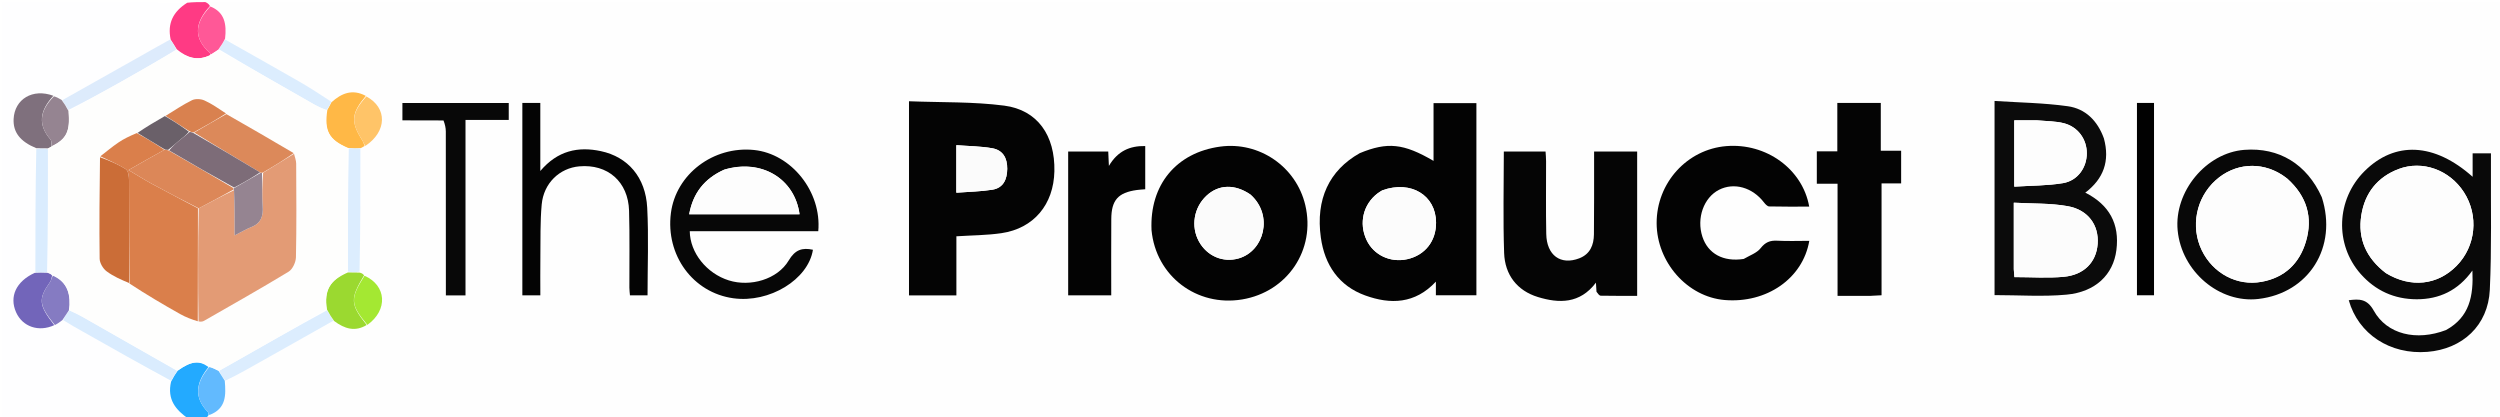
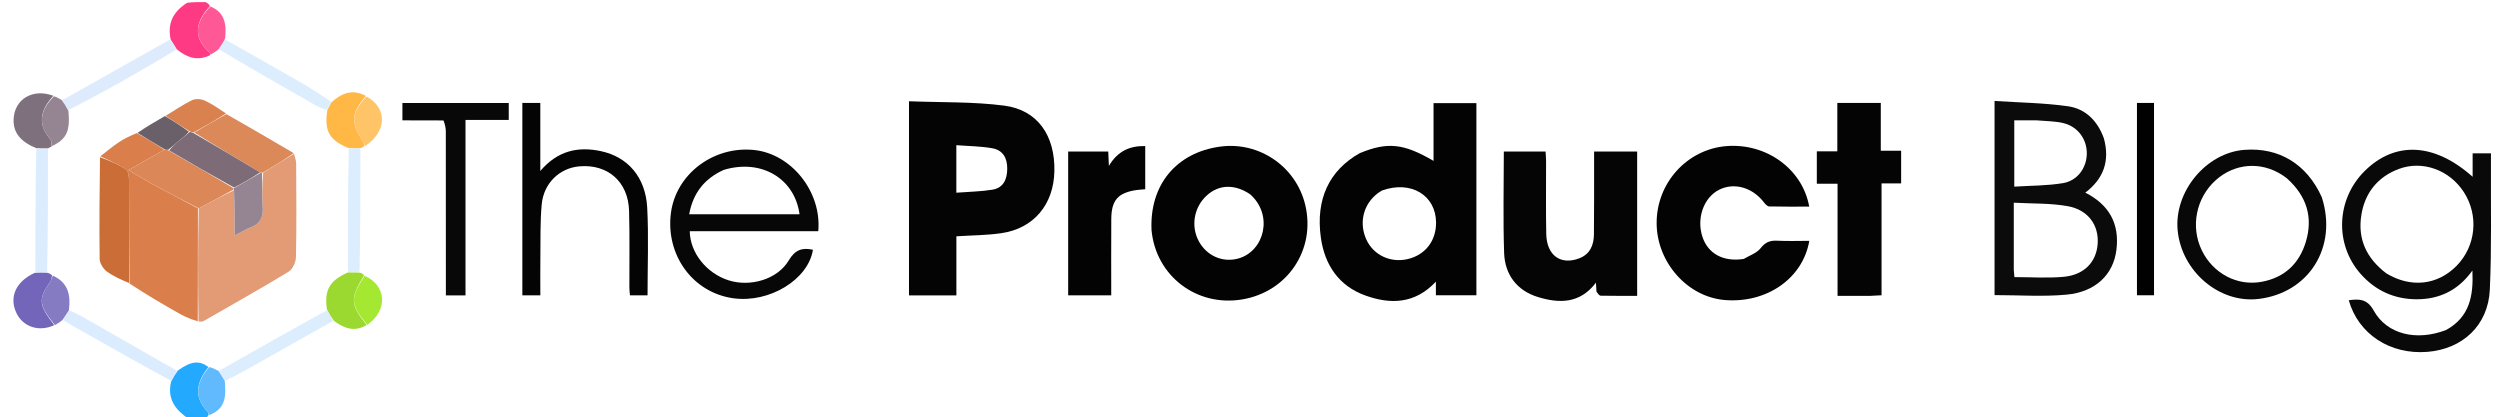
<svg xmlns="http://www.w3.org/2000/svg" id="Layer_1" width="100%" x="0" y="0" enable-background="new 0 0 1200 200" version="1.1" viewBox="0 0 1200 200" xml:space="preserve">
-   <path fill="#FEFEFE" stroke="none" d="M99,1 C466.271,1 833.541,1 1200.906,1 C1200.906,67.592 1200.906,134.185 1200.906,201 C833.971,201 466.941,201 99.515,200.733 C99.463,200.049 99.808,199.631 100.516,199.199 C108.613,196.168 108.488,189.658 108.415,182.976 C114.073,179.908 119.371,176.861 124.693,173.857 C136.48,167.204 148.279,160.572 160.388,154.085 C165.452,157.872 170.446,159.376 176.343,155.948 C186.362,148.767 185.54,137.031 174.805,131.785 C174.066,131.317 173.534,131.06 173.003,130.347 C173.002,110.323 173.001,90.756 173.264,71.06 C174.03,70.644 174.533,70.356 175.381,70.032 C185.846,63.07 185.981,51.708 175.748,45.723 C169.113,42.548 163.881,44.787 158.943,48.773 C153.755,45.36 148.805,42.127 143.689,39.183 C131.85,32.37 119.929,25.697 108.036,18.519 C108.819,11.585 107.871,5.883 100.952,2.564 C100.177,1.893 99.588,1.446 99,1 M652.364,73.722 C637.986,81.77 631.452,95.671 634.005,114.015 C635.835,127.167 642.627,137.248 655.351,141.833 C667.356,146.16 679.163,145.976 689.224,135.184 C689.224,137.751 689.224,139.68 689.224,141.74 C695.979,141.74 702.384,141.74 708.672,141.74 C708.672,110.767 708.672,80.06 708.672,49.496 C701.705,49.496 695.121,49.496 688.101,49.496 C688.101,58.868 688.101,67.924 688.101,77.229 C673.739,68.832 665.991,68.015 652.364,73.722 M436.317,69.5 C436.317,93.581 436.317,117.661 436.317,141.792 C444.164,141.792 451.422,141.792 459.068,141.792 C459.068,132.182 459.068,122.776 459.068,113.425 C466.548,112.937 473.705,112.945 480.71,111.916 C496.218,109.638 505.769,98.166 506.106,82.185 C506.468,65.051 498.043,52.78 482.017,50.7 C467.128,48.767 451.93,49.22 436.317,48.601 C436.317,55.937 436.317,62.219 436.317,69.5 M552.77,110.873 C554.801,132.516 574.428,147.359 596.222,143.732 C618.028,140.104 631.595,119.84 626.539,98.447 C622.181,80.006 604.461,67.824 585.7,70.372 C564.643,73.231 551.754,88.718 552.77,110.873 M766.318,140.452 C766.992,140.969 767.656,141.92 768.34,141.934 C774.12,142.053 779.904,142.002 785.837,142.002 C785.837,118.668 785.837,95.763 785.837,72.722 C778.902,72.722 772.174,72.722 765.168,72.722 C765.168,74.875 765.17,76.69 765.168,78.504 C765.152,89.831 765.209,101.158 765.086,112.483 C765.03,117.635 763.256,122.005 758.008,124.007 C749.106,127.404 742.406,122.578 742.201,112.319 C741.968,100.664 742.145,89.001 742.116,77.341 C742.112,75.763 741.95,74.185 741.868,72.74 C734.779,72.74 728.203,72.74 721.836,72.74 C721.836,89.221 721.427,105.357 721.982,121.46 C722.342,131.892 728.204,139.529 738.232,142.585 C748.276,145.645 758.317,145.926 766.048,135.674 C766.163,137.422 766.234,138.512 766.318,140.452 M836.597,124.398 C827.158,125.816 819.819,121.755 817.157,113.642 C814.246,104.769 817.769,94.835 825.153,91.092 C832.364,87.437 841.17,89.94 846.689,97.133 C847.324,97.962 848.321,99.063 849.175,99.086 C855.55,99.25 861.932,99.175 868.419,99.175 C865.225,81.103 847.751,68.597 828.701,70.127 C809.776,71.647 795.13,87.816 795.186,107.127 C795.24,125.891 809.959,142.514 827.844,144.008 C847.966,145.689 865.376,133.683 868.461,115.604 C863.272,115.604 858.141,115.804 853.035,115.534 C849.591,115.352 847.35,116.277 845.097,119.135 C843.291,121.426 840,122.545 836.597,124.398 M1173.791,158.623 C1159.903,163.85 1145.752,160.516 1139.419,149.134 C1136.191,143.331 1132.429,143.479 1127.402,144.105 C1131.985,160.378 1147.254,170.326 1165.14,168.895 C1182.035,167.544 1194.302,156.199 1195.108,139.123 C1196.048,119.173 1195.537,99.154 1195.654,79.165 C1195.664,77.387 1195.655,75.61 1195.655,73.605 C1192.483,73.605 1189.901,73.605 1186.863,73.605 C1186.863,77.364 1186.863,80.919 1186.863,84.857 C1168.482,68.474 1149.522,67.636 1134.951,82.178 C1121.383,95.718 1120.538,117.264 1133.123,131.497 C1140.241,139.548 1149.356,143.645 1160.036,143.647 C1170.841,143.649 1179.893,139.457 1186.754,129.857 C1187.327,142.115 1185.389,152.192 1173.791,158.623 M1009.767,66.021 C1006.781,57.854 1000.931,52.171 992.562,50.994 C981.003,49.369 969.235,49.239 957.385,48.457 C957.385,80.408 957.385,110.987 957.385,141.648 C969.05,141.648 980.57,142.484 991.916,141.435 C1005.848,140.147 1014.376,131.84 1015.875,120.009 C1017.458,107.52 1012.522,98.321 1000.936,92.477 C1009.699,85.818 1012.83,77.321 1009.767,66.021 M898.347,142.005 C899.784,141.922 901.22,141.838 903.147,141.725 C903.147,123.714 903.147,106.018 903.147,88.038 C906.603,88.038 909.543,88.038 912.548,88.038 C912.548,82.713 912.548,77.693 912.548,72.368 C909.237,72.368 906.293,72.368 902.778,72.368 C902.778,64.52 902.778,56.971 902.778,49.406 C895.612,49.406 889.025,49.406 881.911,49.406 C881.911,57.176 881.911,64.727 881.911,72.644 C878.285,72.644 875.19,72.644 872.072,72.644 C872.072,77.966 872.072,82.893 872.072,88.195 C875.392,88.195 878.477,88.195 882.026,88.195 C882.026,106.275 882.026,123.983 882.026,142.005 C887.455,142.005 892.415,142.005 898.347,142.005 M375.499,110.965 C381.275,110.965 387.051,110.965 392.77,110.965 C394.479,92.037 379.848,73.826 361.938,71.993 C342.387,69.993 324.433,83.62 322.033,102.28 C319.432,122.507 332.615,140.495 352.001,143.168 C369.355,145.561 387.972,134.17 390.21,119.882 C385.099,118.768 381.666,119.817 378.582,125.024 C373.197,134.117 360.153,137.839 349.833,134.592 C339.18,131.24 331.2,121.333 331.087,110.965 C345.558,110.965 360.029,110.965 375.499,110.965 M512.722,103.5 C512.722,116.248 512.722,128.997 512.722,141.756 C519.901,141.756 526.482,141.756 533.396,141.756 C533.396,129.37 533.33,117.228 533.418,105.087 C533.485,96.03 536.719,92.458 545.656,91.207 C546.948,91.026 548.258,90.971 549.712,90.845 C549.712,83.917 549.712,77.146 549.712,70.102 C542.361,69.964 536.53,72.448 532.267,79.639 C532.123,76.402 532.042,74.593 531.959,72.725 C525.493,72.725 519.264,72.725 512.722,72.725 C512.722,82.871 512.722,92.685 512.722,103.5 M250.727,120.5 C250.727,127.588 250.727,134.676 250.727,141.76 C253.896,141.76 256.475,141.76 259.364,141.76 C259.364,135.539 259.298,129.561 259.379,123.585 C259.494,115.1 259.241,106.573 260.016,98.145 C260.956,87.928 268.579,80.685 278.058,79.847 C291.691,78.64 301.558,87.211 301.954,101.173 C302.304,113.487 302.059,125.818 302.104,138.141 C302.108,139.398 302.294,140.654 302.384,141.771 C305.413,141.771 308.021,141.771 310.82,141.771 C310.82,127.586 311.393,113.604 310.662,99.691 C309.896,85.129 301.443,75.316 288.397,72.541 C277.536,70.23 267.667,72.259 259.348,82.079 C259.348,70.37 259.348,59.954 259.348,49.42 C256.318,49.42 253.743,49.42 250.727,49.42 C250.727,72.946 250.727,96.223 250.727,120.5 M1114.272,94.317 C1107.273,78.732 1093.945,70.664 1077.287,71.929 C1058.937,73.323 1043.502,91.957 1045.274,110.578 C1047.148,130.275 1065.273,145.681 1084.006,143.501 C1108.245,140.681 1122.182,118.621 1114.272,94.317 M213.365,57.86 C213.583,59.621 213.988,61.383 213.991,63.145 C214.033,87.611 214.019,112.076 214.019,136.541 C214.019,138.303 214.019,140.065 214.019,141.783 C217.397,141.783 220.163,141.783 223.444,141.783 C223.444,113.714 223.444,85.871 223.444,57.566 C230.702,57.566 237.443,57.566 244.198,57.566 C244.198,54.52 244.198,51.952 244.198,49.446 C226.923,49.446 210.012,49.446 193.156,49.446 C193.156,52.309 193.156,54.88 193.156,57.767 C199.787,57.767 206.086,57.767 213.365,57.86 M1025.737,130.489 C1025.737,134.249 1025.737,138.008 1025.737,141.74 C1028.933,141.74 1031.524,141.74 1033.929,141.74 C1033.929,110.784 1033.929,80.088 1033.929,49.418 C1031.072,49.418 1028.637,49.418 1025.737,49.418 C1025.737,76.267 1025.737,102.88 1025.737,130.489 z" opacity="1" />
-   <path fill="#FEFEFF" stroke="none" d="M90,201 C60.368,201 30.735,201 1.052,201 C1.052,134.445 1.052,67.89 1.052,1 C30.353,1 59.708,1 89.405,1.315 C83.073,5.574 80.262,11.262 81.574,19.017 C75.911,22.101 70.609,25.159 65.277,28.166 C53.469,34.825 41.646,41.459 29.551,47.952 C28.199,47.175 27.124,46.549 25.783,45.662 C15.651,42.271 6.986,47.618 6.536,57.113 C6.237,63.42 9.562,67.894 16.985,71.631 C16.982,91.67 16.976,111.252 16.647,130.979 C7.706,135.08 4.365,142.392 7.735,149.924 C10.853,156.893 18.636,159.506 26.358,156.03 C27.726,155.291 28.778,154.592 30.193,153.954 C33.58,155.709 36.609,157.393 39.626,159.099 C53.719,167.069 67.808,175.044 81.909,183.468 C80.136,191.731 84.317,196.721 90,201 z" opacity="1" />
+   <path fill="none" stroke="none" d="M99,1 C466.271,1 833.541,1 1200.906,1 C1200.906,67.592 1200.906,134.185 1200.906,201 C833.971,201 466.941,201 99.515,200.733 C99.463,200.049 99.808,199.631 100.516,199.199 C108.613,196.168 108.488,189.658 108.415,182.976 C114.073,179.908 119.371,176.861 124.693,173.857 C136.48,167.204 148.279,160.572 160.388,154.085 C165.452,157.872 170.446,159.376 176.343,155.948 C186.362,148.767 185.54,137.031 174.805,131.785 C174.066,131.317 173.534,131.06 173.003,130.347 C173.002,110.323 173.001,90.756 173.264,71.06 C174.03,70.644 174.533,70.356 175.381,70.032 C185.846,63.07 185.981,51.708 175.748,45.723 C169.113,42.548 163.881,44.787 158.943,48.773 C153.755,45.36 148.805,42.127 143.689,39.183 C131.85,32.37 119.929,25.697 108.036,18.519 C108.819,11.585 107.871,5.883 100.952,2.564 C100.177,1.893 99.588,1.446 99,1 M652.364,73.722 C637.986,81.77 631.452,95.671 634.005,114.015 C635.835,127.167 642.627,137.248 655.351,141.833 C667.356,146.16 679.163,145.976 689.224,135.184 C689.224,137.751 689.224,139.68 689.224,141.74 C695.979,141.74 702.384,141.74 708.672,141.74 C708.672,110.767 708.672,80.06 708.672,49.496 C701.705,49.496 695.121,49.496 688.101,49.496 C688.101,58.868 688.101,67.924 688.101,77.229 C673.739,68.832 665.991,68.015 652.364,73.722 M436.317,69.5 C436.317,93.581 436.317,117.661 436.317,141.792 C444.164,141.792 451.422,141.792 459.068,141.792 C459.068,132.182 459.068,122.776 459.068,113.425 C466.548,112.937 473.705,112.945 480.71,111.916 C496.218,109.638 505.769,98.166 506.106,82.185 C506.468,65.051 498.043,52.78 482.017,50.7 C467.128,48.767 451.93,49.22 436.317,48.601 C436.317,55.937 436.317,62.219 436.317,69.5 M552.77,110.873 C554.801,132.516 574.428,147.359 596.222,143.732 C618.028,140.104 631.595,119.84 626.539,98.447 C622.181,80.006 604.461,67.824 585.7,70.372 C564.643,73.231 551.754,88.718 552.77,110.873 M766.318,140.452 C766.992,140.969 767.656,141.92 768.34,141.934 C774.12,142.053 779.904,142.002 785.837,142.002 C785.837,118.668 785.837,95.763 785.837,72.722 C778.902,72.722 772.174,72.722 765.168,72.722 C765.168,74.875 765.17,76.69 765.168,78.504 C765.152,89.831 765.209,101.158 765.086,112.483 C765.03,117.635 763.256,122.005 758.008,124.007 C749.106,127.404 742.406,122.578 742.201,112.319 C741.968,100.664 742.145,89.001 742.116,77.341 C742.112,75.763 741.95,74.185 741.868,72.74 C734.779,72.74 728.203,72.74 721.836,72.74 C721.836,89.221 721.427,105.357 721.982,121.46 C722.342,131.892 728.204,139.529 738.232,142.585 C748.276,145.645 758.317,145.926 766.048,135.674 C766.163,137.422 766.234,138.512 766.318,140.452 M836.597,124.398 C827.158,125.816 819.819,121.755 817.157,113.642 C814.246,104.769 817.769,94.835 825.153,91.092 C832.364,87.437 841.17,89.94 846.689,97.133 C847.324,97.962 848.321,99.063 849.175,99.086 C855.55,99.25 861.932,99.175 868.419,99.175 C865.225,81.103 847.751,68.597 828.701,70.127 C809.776,71.647 795.13,87.816 795.186,107.127 C795.24,125.891 809.959,142.514 827.844,144.008 C847.966,145.689 865.376,133.683 868.461,115.604 C863.272,115.604 858.141,115.804 853.035,115.534 C849.591,115.352 847.35,116.277 845.097,119.135 C843.291,121.426 840,122.545 836.597,124.398 M1173.791,158.623 C1159.903,163.85 1145.752,160.516 1139.419,149.134 C1136.191,143.331 1132.429,143.479 1127.402,144.105 C1131.985,160.378 1147.254,170.326 1165.14,168.895 C1182.035,167.544 1194.302,156.199 1195.108,139.123 C1196.048,119.173 1195.537,99.154 1195.654,79.165 C1195.664,77.387 1195.655,75.61 1195.655,73.605 C1192.483,73.605 1189.901,73.605 1186.863,73.605 C1186.863,77.364 1186.863,80.919 1186.863,84.857 C1168.482,68.474 1149.522,67.636 1134.951,82.178 C1121.383,95.718 1120.538,117.264 1133.123,131.497 C1140.241,139.548 1149.356,143.645 1160.036,143.647 C1170.841,143.649 1179.893,139.457 1186.754,129.857 C1187.327,142.115 1185.389,152.192 1173.791,158.623 M1009.767,66.021 C1006.781,57.854 1000.931,52.171 992.562,50.994 C981.003,49.369 969.235,49.239 957.385,48.457 C957.385,80.408 957.385,110.987 957.385,141.648 C969.05,141.648 980.57,142.484 991.916,141.435 C1005.848,140.147 1014.376,131.84 1015.875,120.009 C1017.458,107.52 1012.522,98.321 1000.936,92.477 C1009.699,85.818 1012.83,77.321 1009.767,66.021 M898.347,142.005 C899.784,141.922 901.22,141.838 903.147,141.725 C903.147,123.714 903.147,106.018 903.147,88.038 C906.603,88.038 909.543,88.038 912.548,88.038 C912.548,82.713 912.548,77.693 912.548,72.368 C909.237,72.368 906.293,72.368 902.778,72.368 C902.778,64.52 902.778,56.971 902.778,49.406 C895.612,49.406 889.025,49.406 881.911,49.406 C881.911,57.176 881.911,64.727 881.911,72.644 C878.285,72.644 875.19,72.644 872.072,72.644 C872.072,77.966 872.072,82.893 872.072,88.195 C875.392,88.195 878.477,88.195 882.026,88.195 C882.026,106.275 882.026,123.983 882.026,142.005 C887.455,142.005 892.415,142.005 898.347,142.005 M375.499,110.965 C381.275,110.965 387.051,110.965 392.77,110.965 C394.479,92.037 379.848,73.826 361.938,71.993 C342.387,69.993 324.433,83.62 322.033,102.28 C319.432,122.507 332.615,140.495 352.001,143.168 C369.355,145.561 387.972,134.17 390.21,119.882 C385.099,118.768 381.666,119.817 378.582,125.024 C373.197,134.117 360.153,137.839 349.833,134.592 C339.18,131.24 331.2,121.333 331.087,110.965 C345.558,110.965 360.029,110.965 375.499,110.965 M512.722,103.5 C512.722,116.248 512.722,128.997 512.722,141.756 C519.901,141.756 526.482,141.756 533.396,141.756 C533.396,129.37 533.33,117.228 533.418,105.087 C533.485,96.03 536.719,92.458 545.656,91.207 C546.948,91.026 548.258,90.971 549.712,90.845 C549.712,83.917 549.712,77.146 549.712,70.102 C542.361,69.964 536.53,72.448 532.267,79.639 C532.123,76.402 532.042,74.593 531.959,72.725 C525.493,72.725 519.264,72.725 512.722,72.725 C512.722,82.871 512.722,92.685 512.722,103.5 M250.727,120.5 C250.727,127.588 250.727,134.676 250.727,141.76 C253.896,141.76 256.475,141.76 259.364,141.76 C259.364,135.539 259.298,129.561 259.379,123.585 C259.494,115.1 259.241,106.573 260.016,98.145 C260.956,87.928 268.579,80.685 278.058,79.847 C291.691,78.64 301.558,87.211 301.954,101.173 C302.304,113.487 302.059,125.818 302.104,138.141 C302.108,139.398 302.294,140.654 302.384,141.771 C305.413,141.771 308.021,141.771 310.82,141.771 C310.82,127.586 311.393,113.604 310.662,99.691 C309.896,85.129 301.443,75.316 288.397,72.541 C277.536,70.23 267.667,72.259 259.348,82.079 C259.348,70.37 259.348,59.954 259.348,49.42 C256.318,49.42 253.743,49.42 250.727,49.42 C250.727,72.946 250.727,96.223 250.727,120.5 M1114.272,94.317 C1107.273,78.732 1093.945,70.664 1077.287,71.929 C1058.937,73.323 1043.502,91.957 1045.274,110.578 C1047.148,130.275 1065.273,145.681 1084.006,143.501 C1108.245,140.681 1122.182,118.621 1114.272,94.317 M213.365,57.86 C213.583,59.621 213.988,61.383 213.991,63.145 C214.033,87.611 214.019,112.076 214.019,136.541 C214.019,138.303 214.019,140.065 214.019,141.783 C217.397,141.783 220.163,141.783 223.444,141.783 C223.444,113.714 223.444,85.871 223.444,57.566 C230.702,57.566 237.443,57.566 244.198,57.566 C244.198,54.52 244.198,51.952 244.198,49.446 C226.923,49.446 210.012,49.446 193.156,49.446 C193.156,52.309 193.156,54.88 193.156,57.767 C199.787,57.767 206.086,57.767 213.365,57.86 M1025.737,130.489 C1025.737,134.249 1025.737,138.008 1025.737,141.74 C1028.933,141.74 1031.524,141.74 1033.929,141.74 C1033.929,110.784 1033.929,80.088 1033.929,49.418 C1031.072,49.418 1028.637,49.418 1025.737,49.418 C1025.737,76.267 1025.737,102.88 1025.737,130.489 z" opacity="1" />
+   <path fill="none" stroke="none" d="M90,201 C60.368,201 30.735,201 1.052,201 C1.052,134.445 1.052,67.89 1.052,1 C30.353,1 59.708,1 89.405,1.315 C83.073,5.574 80.262,11.262 81.574,19.017 C75.911,22.101 70.609,25.159 65.277,28.166 C53.469,34.825 41.646,41.459 29.551,47.952 C28.199,47.175 27.124,46.549 25.783,45.662 C15.651,42.271 6.986,47.618 6.536,57.113 C6.237,63.42 9.562,67.894 16.985,71.631 C16.982,91.67 16.976,111.252 16.647,130.979 C7.706,135.08 4.365,142.392 7.735,149.924 C10.853,156.893 18.636,159.506 26.358,156.03 C27.726,155.291 28.778,154.592 30.193,153.954 C33.58,155.709 36.609,157.393 39.626,159.099 C53.719,167.069 67.808,175.044 81.909,183.468 C80.136,191.731 84.317,196.721 90,201 z" opacity="1" />
  <path fill="#FF3A84" stroke="none" d="M81.92,18.968 C80.262,11.262 83.073,5.574 89.873,1.315 C92.7,1 95.4,1 98.55,1 C99.588,1.446 100.177,1.893 100.79,2.884 C92.644,11.758 93.539,18.835 100.636,25.357 C100.866,25.568 100.952,25.935 100.838,26.491 C94.732,29.456 89.696,27.653 84.877,23.673 C83.813,21.903 82.866,20.435 81.92,18.968 z" opacity="1" />
  <path fill="#23AAFF" stroke="none" d="M90.45,201 C84.317,196.721 80.136,191.731 82.112,183.206 C83.215,181.003 84.126,179.512 85.347,177.862 C91.651,173.34 95.596,172.827 100.079,176.187 C94.155,183.561 92.83,190.61 99.79,197.781 C100.087,198.088 100.04,198.728 100.153,199.213 C99.808,199.631 99.463,200.049 99.059,200.733 C96.3,201 93.6,201 90.45,201 z" opacity="1" />
  <path fill="#030303" stroke="none" d="M652.68,73.516 C665.991,68.015 673.739,68.832 688.101,77.229 C688.101,67.924 688.101,58.868 688.101,49.496 C695.121,49.496 701.705,49.496 708.672,49.496 C708.672,80.06 708.672,110.767 708.672,141.74 C702.384,141.74 695.979,141.74 689.224,141.74 C689.224,139.68 689.224,137.751 689.224,135.184 C679.163,145.976 667.356,146.16 655.351,141.833 C642.627,137.248 635.835,127.167 634.005,114.015 C631.452,95.671 637.986,81.77 652.68,73.516 M663.345,91.442 C662.651,91.896 661.925,92.308 661.266,92.809 C654.325,98.08 652.169,107.119 655.922,115.144 C659.327,122.424 667.36,126.228 675.487,124.409 C684.049,122.493 689.386,115.679 689.309,106.763 C689.196,93.787 677.357,86.435 663.345,91.442 z" opacity="1" />
  <path fill="#040404" stroke="none" d="M436.317,69 C436.317,62.219 436.317,55.937 436.317,48.601 C451.93,49.22 467.128,48.767 482.017,50.7 C498.043,52.78 506.468,65.051 506.106,82.185 C505.769,98.166 496.218,109.638 480.71,111.916 C473.705,112.945 466.548,112.937 459.068,113.425 C459.068,122.776 459.068,132.182 459.068,141.792 C451.422,141.792 444.164,141.792 436.317,141.792 C436.317,117.661 436.317,93.581 436.317,69 M459.043,76.593 C459.043,81.676 459.043,86.76 459.043,92.496 C465.236,92.018 470.87,91.952 476.368,91.051 C481.653,90.184 483.41,86.035 483.477,81.092 C483.549,75.756 481.304,72.057 476.315,71.167 C470.731,70.17 464.973,70.149 459.043,69.685 C459.043,72.335 459.043,73.979 459.043,76.593 z" opacity="1" />
  <path fill="#030303" stroke="none" d="M552.732,110.451 C551.754,88.718 564.643,73.231 585.7,70.372 C604.461,67.824 622.181,80.006 626.539,98.447 C631.595,119.84 618.028,140.104 596.222,143.732 C574.428,147.359 554.801,132.516 552.732,110.451 M600.1,93.278 C592.681,88.245 584.98,88.491 579.119,93.947 C573.031,99.614 571.529,108.68 575.483,115.888 C579.324,122.89 587.007,126.203 594.538,124.038 C606.823,120.506 611.371,103.341 600.1,93.278 z" opacity="1" />
  <path fill="#050505" stroke="none" d="M766.312,140.027 C766.234,138.512 766.163,137.422 766.048,135.674 C758.317,145.926 748.276,145.645 738.232,142.585 C728.204,139.529 722.342,131.892 721.982,121.46 C721.427,105.357 721.836,89.221 721.836,72.74 C728.203,72.74 734.779,72.74 741.868,72.74 C741.95,74.185 742.112,75.763 742.116,77.341 C742.145,89.001 741.968,100.664 742.201,112.319 C742.406,122.578 749.106,127.404 758.008,124.007 C763.256,122.005 765.03,117.635 765.086,112.483 C765.209,101.158 765.152,89.831 765.168,78.504 C765.17,76.69 765.168,74.875 765.168,72.722 C772.174,72.722 778.902,72.722 785.837,72.722 C785.837,95.763 785.837,118.668 785.837,142.002 C779.904,142.002 774.12,142.053 768.34,141.934 C767.656,141.92 766.992,140.969 766.312,140.027 z" opacity="1" />
  <path fill="#030303" stroke="none" d="M836.983,124.291 C840,122.545 843.291,121.426 845.097,119.135 C847.35,116.277 849.591,115.352 853.035,115.534 C858.141,115.804 863.272,115.604 868.461,115.604 C865.376,133.683 847.966,145.689 827.844,144.008 C809.959,142.514 795.24,125.891 795.186,107.127 C795.13,87.816 809.776,71.647 828.701,70.127 C847.751,68.597 865.225,81.103 868.419,99.175 C861.932,99.175 855.55,99.25 849.175,99.086 C848.321,99.063 847.324,97.962 846.689,97.133 C841.17,89.94 832.364,87.437 825.153,91.092 C817.769,94.835 814.246,104.769 817.157,113.642 C819.819,121.755 827.158,125.816 836.983,124.291 z" opacity="1" />
  <path fill="#090909" stroke="none" d="M1174.112,158.415 C1185.389,152.192 1187.327,142.115 1186.754,129.857 C1179.893,139.457 1170.841,143.649 1160.036,143.647 C1149.356,143.645 1140.241,139.548 1133.123,131.497 C1120.538,117.264 1121.383,95.718 1134.951,82.178 C1149.522,67.636 1168.482,68.474 1186.863,84.857 C1186.863,80.919 1186.863,77.364 1186.863,73.605 C1189.901,73.605 1192.483,73.605 1195.655,73.605 C1195.655,75.61 1195.664,77.387 1195.654,79.165 C1195.537,99.154 1196.048,119.173 1195.108,139.123 C1194.302,156.199 1182.035,167.544 1165.14,168.895 C1147.254,170.326 1131.985,160.378 1127.402,144.105 C1132.429,143.479 1136.191,143.331 1139.419,149.134 C1145.752,160.516 1159.903,163.85 1174.112,158.415 M1145.438,131.218 C1157.174,138.307 1169.97,136.932 1179.161,127.596 C1188.445,118.166 1189.906,103.467 1182.674,92.255 C1175.779,81.566 1162.781,76.805 1151.35,81.13 C1141.167,84.983 1135.112,92.67 1133.438,103.284 C1131.659,114.564 1135.72,123.843 1145.438,131.218 z" opacity="1" />
  <path fill="#0B0B0B" stroke="none" d="M1009.868,66.414 C1012.83,77.321 1009.699,85.818 1000.936,92.477 C1012.522,98.321 1017.458,107.52 1015.875,120.009 C1014.376,131.84 1005.848,140.147 991.916,141.435 C980.57,142.484 969.05,141.648 957.385,141.648 C957.385,110.987 957.385,80.408 957.385,48.457 C969.235,49.239 981.003,49.369 992.562,50.994 C1000.931,52.171 1006.781,57.854 1009.868,66.414 M966.618,129.556 C966.731,130.834 966.843,132.111 966.922,133.009 C975.071,133.009 982.896,133.585 990.601,132.865 C1000.444,131.945 1006.261,125.743 1006.878,117.043 C1007.508,108.169 1002.4,100.763 992.58,98.979 C984.235,97.462 975.554,97.801 966.618,97.296 C966.618,108.358 966.618,118.451 966.618,129.556 M977.465,57.764 C973.887,57.764 970.31,57.764 966.852,57.764 C966.852,68.576 966.852,78.65 966.852,89.594 C974.837,89.076 982.655,89.171 990.244,87.901 C997.32,86.715 1001.673,80.389 1001.67,73.541 C1001.666,66.887 997.481,60.939 990.742,59.174 C986.792,58.139 982.555,58.197 977.465,57.764 z" opacity="1" />
  <path fill="#040404" stroke="none" d="M897.861,142.005 C892.415,142.005 887.455,142.005 882.026,142.005 C882.026,123.983 882.026,106.275 882.026,88.195 C878.477,88.195 875.392,88.195 872.072,88.195 C872.072,82.893 872.072,77.966 872.072,72.644 C875.19,72.644 878.285,72.644 881.911,72.644 C881.911,64.727 881.911,57.176 881.911,49.406 C889.025,49.406 895.612,49.406 902.778,49.406 C902.778,56.971 902.778,64.52 902.778,72.368 C906.293,72.368 909.237,72.368 912.548,72.368 C912.548,77.693 912.548,82.713 912.548,88.038 C909.543,88.038 906.603,88.038 903.147,88.038 C903.147,106.018 903.147,123.714 903.147,141.725 C901.22,141.838 899.784,141.922 897.861,142.005 z" opacity="1" />
  <path fill="#070707" stroke="none" d="M374.999,110.965 C360.029,110.965 345.558,110.965 331.087,110.965 C331.2,121.333 339.18,131.24 349.833,134.592 C360.153,137.839 373.197,134.117 378.582,125.024 C381.666,119.817 385.099,118.768 390.21,119.882 C387.972,134.17 369.355,145.561 352.001,143.168 C332.615,140.495 319.432,122.507 322.033,102.28 C324.433,83.62 342.387,69.993 361.938,71.993 C379.848,73.826 394.479,92.037 392.77,110.965 C387.051,110.965 381.275,110.965 374.999,110.965 M347.395,81.551 C338.174,85.709 332.644,92.639 330.808,102.862 C348.873,102.862 366.319,102.862 383.785,102.862 C381.47,85.731 365.491,76.084 347.395,81.551 z" opacity="1" />
  <path fill="#030303" stroke="none" d="M512.722,103 C512.722,92.685 512.722,82.871 512.722,72.725 C519.264,72.725 525.493,72.725 531.959,72.725 C532.042,74.593 532.123,76.402 532.267,79.639 C536.53,72.448 542.361,69.964 549.712,70.102 C549.712,77.146 549.712,83.917 549.712,90.845 C548.258,90.971 546.948,91.026 545.656,91.207 C536.719,92.458 533.485,96.03 533.418,105.087 C533.33,117.228 533.396,129.37 533.396,141.756 C526.482,141.756 519.901,141.756 512.722,141.756 C512.722,128.997 512.722,116.248 512.722,103 z" opacity="1" />
  <path fill="#040404" stroke="none" d="M250.727,120 C250.727,96.223 250.727,72.946 250.727,49.42 C253.743,49.42 256.318,49.42 259.348,49.42 C259.348,59.954 259.348,70.37 259.348,82.079 C267.667,72.259 277.536,70.23 288.397,72.541 C301.443,75.316 309.896,85.129 310.662,99.691 C311.393,113.604 310.82,127.586 310.82,141.771 C308.021,141.771 305.413,141.771 302.384,141.771 C302.294,140.654 302.108,139.398 302.104,138.141 C302.059,125.818 302.304,113.487 301.954,101.173 C301.558,87.211 291.691,78.64 278.058,79.847 C268.579,80.685 260.956,87.928 260.016,98.145 C259.241,106.573 259.494,115.1 259.379,123.585 C259.298,129.561 259.364,135.539 259.364,141.76 C256.475,141.76 253.896,141.76 250.727,141.76 C250.727,134.676 250.727,127.588 250.727,120 z" opacity="1" />
  <path fill="#080808" stroke="none" d="M1114.459,94.659 C1122.182,118.621 1108.245,140.681 1084.006,143.501 C1065.273,145.681 1047.148,130.275 1045.274,110.578 C1043.502,91.957 1058.937,73.323 1077.287,71.929 C1093.945,70.664 1107.273,78.732 1114.459,94.659 M1097.779,85.657 C1096.97,85.076 1096.186,84.456 1095.348,83.922 C1085.08,77.372 1072.584,78.384 1063.565,86.482 C1054.097,94.984 1051.351,108.807 1056.872,120.182 C1062.261,131.288 1073.858,137.408 1085.568,135.27 C1096.657,133.246 1103.729,126.431 1106.845,115.938 C1110.263,104.43 1107.368,94.286 1097.779,85.657 z" opacity="1" />
  <path fill="#080808" stroke="none" d="M212.875,57.814 C206.086,57.767 199.787,57.767 193.156,57.767 C193.156,54.88 193.156,52.309 193.156,49.446 C210.012,49.446 226.923,49.446 244.198,49.446 C244.198,51.952 244.198,54.52 244.198,57.566 C237.443,57.566 230.702,57.566 223.444,57.566 C223.444,85.871 223.444,113.714 223.444,141.783 C220.163,141.783 217.397,141.783 214.019,141.783 C214.019,140.065 214.019,138.303 214.019,136.541 C214.019,112.076 214.033,87.611 213.991,63.145 C213.988,61.383 213.583,59.621 212.875,57.814 z" opacity="1" />
  <path fill="#010101" stroke="none" d="M1025.737,129.991 C1025.737,102.88 1025.737,76.267 1025.737,49.418 C1028.637,49.418 1031.072,49.418 1033.929,49.418 C1033.929,80.088 1033.929,110.784 1033.929,141.74 C1031.524,141.74 1028.933,141.74 1025.737,141.74 C1025.737,138.008 1025.737,134.249 1025.737,129.991 z" opacity="1" />
  <path fill="#DCEDFE" stroke="none" d="M173,71.189 C173.001,90.756 173.002,110.323 172.575,130.389 C170.426,130.851 168.706,130.814 166.987,130.325 C166.99,110.319 166.993,90.765 167.422,71.168 C169.566,71.146 171.283,71.168 173,71.189 z" opacity="1" />
  <path fill="#DCEDFE" stroke="none" d="M160.073,153.932 C148.279,160.572 136.48,167.204 124.693,173.857 C119.371,176.861 114.073,179.908 108.234,182.7 C106.775,180.998 105.845,179.531 105.239,177.916 C107.283,176.79 109.001,175.808 110.721,174.831 C126.061,166.124 141.402,157.418 156.943,148.947 C158.12,150.765 159.096,152.348 160.073,153.932 z" opacity="1" />
  <path fill="#9BD930" stroke="none" d="M160.388,154.085 C159.096,152.348 158.12,150.765 156.938,148.538 C155.523,139.242 158.329,134.558 166.987,130.777 C168.706,130.814 170.426,130.851 172.574,130.846 C173.534,131.06 174.066,131.317 174.766,132.14 C167.962,143.435 168.082,146.04 176.001,155.998 C170.446,159.376 165.452,157.872 160.388,154.085 z" opacity="1" />
  <path fill="#FFB846" stroke="none" d="M173.264,71.06 C171.283,71.168 169.566,71.146 167.094,71.019 C157.84,67.075 155.626,62.87 157.117,52.78 C157.906,51.374 158.505,50.229 159.105,49.085 C163.881,44.787 169.113,42.548 175.596,46.029 C168.591,54.41 168.257,58.483 173.929,67.421 C174.434,68.217 174.673,69.182 175.035,70.069 C174.533,70.356 174.03,70.644 173.264,71.06 z" opacity="1" />
  <path fill="#DCEDFE" stroke="none" d="M158.943,48.773 C158.505,50.229 157.906,51.374 156.766,52.729 C154.321,51.963 152.376,51.057 150.518,49.997 C135.324,41.333 120.146,32.64 105.09,23.657 C106.158,21.894 107.1,20.431 108.042,18.967 C119.929,25.697 131.85,32.37 143.689,39.183 C148.805,42.127 153.755,45.36 158.943,48.773 z" opacity="1" />
  <path fill="#A4E832" stroke="none" d="M176.343,155.948 C168.082,146.04 167.962,143.435 174.971,132.351 C185.54,137.031 186.362,148.767 176.343,155.948 z" opacity="1" />
  <path fill="#FFC468" stroke="none" d="M175.381,70.032 C174.673,69.182 174.434,68.217 173.929,67.421 C168.257,58.483 168.591,54.41 175.86,46.29 C185.981,51.708 185.846,63.07 175.381,70.032 z" opacity="1" />
  <path fill="#62BAFE" stroke="none" d="M104.915,178.063 C105.845,179.531 106.775,180.998 107.885,182.741 C108.488,189.658 108.613,196.168 100.516,199.199 C100.04,198.728 100.087,198.088 99.79,197.781 C92.83,190.61 94.155,183.561 100.424,176.19 C102.181,176.572 103.548,177.317 104.915,178.063 z" opacity="1" />
  <path fill="#FF5897" stroke="none" d="M108.036,18.519 C107.1,20.431 106.158,21.894 104.796,23.794 C103.286,24.896 102.196,25.563 101.106,26.229 C100.952,25.935 100.866,25.568 100.636,25.357 C93.539,18.835 92.644,11.758 100.977,3.109 C107.871,5.883 108.819,11.585 108.036,18.519 z" opacity="1" />
  <path fill="#DAECFE" stroke="none" d="M85.037,178.022 C84.126,179.512 83.215,181.003 82.101,182.756 C67.808,175.044 53.719,167.069 39.626,159.099 C36.609,157.393 33.58,155.709 30.338,153.662 C31.101,151.863 32.081,150.418 33.415,149.014 C35.672,150.032 37.617,150.939 39.475,151.998 C54.671,160.657 69.852,169.343 85.037,178.022 z" opacity="1" />
  <path fill="#DDEBFC" stroke="none" d="M81.574,19.017 C82.866,20.435 83.813,21.903 84.562,23.818 C75.629,29.266 66.928,34.325 58.15,39.248 C49.824,43.917 41.419,48.443 32.851,52.771 C31.712,51.041 30.77,49.572 29.829,48.103 C41.646,41.459 53.469,34.825 65.277,28.166 C70.609,25.159 75.911,22.101 81.574,19.017 z" opacity="1" />
  <path fill="#DAECFE" stroke="none" d="M16.971,130.833 C16.976,111.252 16.982,91.67 17.415,71.59 C19.571,71.125 21.3,71.16 23.024,71.649 C23.026,91.67 23.032,111.237 22.606,130.848 C20.44,130.871 18.705,130.852 16.971,130.833 z" opacity="1" />
  <path fill="#7F707D" stroke="none" d="M23.028,71.195 C21.3,71.16 19.571,71.125 17.413,71.132 C9.562,67.894 6.237,63.42 6.536,57.113 C6.986,47.618 15.651,42.271 25.63,45.973 C18.896,53.294 18.21,59.923 24.162,66.874 C24.815,67.637 24.763,69.003 24.82,70.28 C24.078,70.712 23.553,70.953 23.028,71.195 z" opacity="1" />
  <path fill="#7265BA" stroke="none" d="M16.647,130.979 C18.705,130.852 20.44,130.871 22.866,130.975 C24.049,131.346 24.54,131.633 25.022,132.297 C24.694,133.576 24.559,134.607 24.028,135.359 C18.284,143.502 18.552,146.455 26.043,156.071 C18.636,159.506 10.853,156.893 7.735,149.924 C4.365,142.392 7.706,135.08 16.647,130.979 z" opacity="1" />
  <path fill="#958491" stroke="none" d="M25.037,70.09 C24.763,69.003 24.815,67.637 24.162,66.874 C18.21,59.923 18.896,53.294 25.897,46.234 C27.124,46.549 28.199,47.175 29.551,47.952 C30.77,49.572 31.712,51.041 32.845,53.219 C33.749,63.061 31.931,66.732 25.037,70.09 z" opacity="1" />
  <path fill="#857BC2" stroke="none" d="M26.358,156.03 C18.552,146.455 18.284,143.502 24.028,135.359 C24.559,134.607 24.694,133.576 25.37,132.33 C32.85,135.628 34.004,141.848 33.061,148.973 C32.081,150.418 31.101,151.863 29.976,153.601 C28.778,154.592 27.726,155.291 26.358,156.03 z" opacity="1" />
-   <path fill="#FEFEFD" stroke="none" d="M33.415,149.014 C34.004,141.848 32.85,135.628 25.379,131.953 C24.54,131.633 24.049,131.346 23.297,130.932 C23.032,111.237 23.026,91.67 23.024,71.649 C23.553,70.953 24.078,70.712 24.82,70.28 C31.931,66.732 33.749,63.061 33.042,53.481 C41.419,48.443 49.824,43.917 58.15,39.248 C66.928,34.325 75.629,29.266 84.68,24.121 C89.696,27.653 94.732,29.456 100.838,26.491 C102.196,25.563 103.286,24.896 104.67,24.092 C120.146,32.64 135.324,41.333 150.518,49.997 C152.376,51.057 154.321,51.963 156.576,52.991 C155.626,62.87 157.84,67.075 166.667,71.062 C166.993,90.765 166.99,110.319 166.987,130.325 C158.329,134.558 155.523,139.242 156.737,148.303 C141.402,157.418 126.061,166.124 110.721,174.831 C109.001,175.808 107.283,176.79 105.239,177.916 C103.548,177.317 102.181,176.572 100.468,175.824 C95.596,172.827 91.651,173.34 85.347,177.862 C69.852,169.343 54.671,160.657 39.475,151.998 C37.617,150.939 35.672,150.032 33.415,149.014 M78.823,55.801 C74.435,58.407 70.046,61.013 64.965,63.76 C62.259,65.284 59.439,66.641 56.876,68.376 C53.857,70.42 51.059,72.791 47.842,75.909 C47.788,91.998 47.612,108.088 47.83,124.173 C47.858,126.244 49.443,128.925 51.147,130.208 C54.418,132.67 58.291,134.331 62.329,136.839 C70.374,141.489 78.384,146.202 86.483,150.754 C89.175,152.267 92.097,153.368 95.625,154.781 C96.408,154.52 97.262,154.382 97.964,153.98 C111.532,146.195 125.173,138.527 138.536,130.404 C140.455,129.238 142.002,125.867 142.053,123.481 C142.369,108.5 142.244,93.51 142.166,78.523 C142.157,76.951 141.496,75.383 140.838,73.207 C130.108,67.06 119.379,60.912 108.303,54.135 C104.923,52.117 101.673,49.809 98.107,48.205 C96.405,47.44 93.76,47.312 92.138,48.108 C87.739,50.267 83.658,53.074 78.823,55.801 z" opacity="1" />
-   <path fill="#FCFCFC" stroke="none" d="M663.703,91.264 C677.357,86.435 689.196,93.787 689.309,106.763 C689.386,115.679 684.049,122.493 675.487,124.409 C667.36,126.228 659.327,122.424 655.922,115.144 C652.169,107.119 654.325,98.08 661.266,92.809 C661.925,92.308 662.651,91.896 663.703,91.264 z" opacity="1" />
-   <path fill="#FBFBFB" stroke="none" d="M459.043,76.108 C459.043,73.979 459.043,72.335 459.043,69.685 C464.973,70.149 470.731,70.17 476.315,71.167 C481.304,72.057 483.549,75.756 483.477,81.092 C483.41,86.035 481.653,90.184 476.368,91.051 C470.87,91.952 465.236,92.018 459.043,92.496 C459.043,86.76 459.043,81.676 459.043,76.108 z" opacity="1" />
-   <path fill="#FBFBFB" stroke="none" d="M600.376,93.529 C611.371,103.341 606.823,120.506 594.538,124.038 C587.007,126.203 579.324,122.89 575.483,115.888 C571.529,108.68 573.031,99.614 579.119,93.947 C584.98,88.491 592.681,88.245 600.376,93.529 z" opacity="1" />
-   <path fill="#FDFDFD" stroke="none" d="M1145.12,131.034 C1135.72,123.843 1131.659,114.564 1133.438,103.284 C1135.112,92.67 1141.167,84.983 1151.35,81.13 C1162.781,76.805 1175.779,81.566 1182.674,92.255 C1189.906,103.467 1188.445,118.166 1179.161,127.596 C1169.97,136.932 1157.174,138.307 1145.12,131.034 z" opacity="1" />
-   <path fill="#FCFCFC" stroke="none" d="M966.618,129.05 C966.618,118.451 966.618,108.358 966.618,97.296 C975.554,97.801 984.235,97.462 992.58,98.979 C1002.4,100.763 1007.508,108.169 1006.878,117.043 C1006.261,125.743 1000.444,131.945 990.601,132.865 C982.896,133.585 975.071,133.009 966.922,133.009 C966.843,132.111 966.731,130.834 966.618,129.05 z" opacity="1" />
-   <path fill="#FDFDFD" stroke="none" d="M977.956,57.764 C982.555,58.197 986.792,58.139 990.742,59.174 C997.481,60.939 1001.666,66.887 1001.67,73.541 C1001.673,80.389 997.32,86.715 990.244,87.901 C982.655,89.171 974.837,89.076 966.852,89.594 C966.852,78.65 966.852,68.576 966.852,57.764 C970.31,57.764 973.887,57.764 977.956,57.764 z" opacity="1" />
-   <path fill="#FDFDFD" stroke="none" d="M347.752,81.372 C365.491,76.084 381.47,85.731 383.785,102.862 C366.319,102.862 348.873,102.862 330.808,102.862 C332.644,92.639 338.174,85.709 347.752,81.372 z" opacity="1" />
-   <path fill="#FDFDFD" stroke="none" d="M1098.063,85.88 C1107.368,94.286 1110.263,104.43 1106.845,115.938 C1103.729,126.431 1096.657,133.246 1085.568,135.27 C1073.858,137.408 1062.261,131.288 1056.872,120.182 C1051.351,108.807 1054.097,94.984 1063.565,86.482 C1072.584,78.384 1085.08,77.372 1095.348,83.922 C1096.186,84.456 1096.97,85.076 1098.063,85.88 z" opacity="1" />
+   <path fill="none" stroke="none" d="M33.415,149.014 C34.004,141.848 32.85,135.628 25.379,131.953 C24.54,131.633 24.049,131.346 23.297,130.932 C23.032,111.237 23.026,91.67 23.024,71.649 C23.553,70.953 24.078,70.712 24.82,70.28 C31.931,66.732 33.749,63.061 33.042,53.481 C41.419,48.443 49.824,43.917 58.15,39.248 C66.928,34.325 75.629,29.266 84.68,24.121 C89.696,27.653 94.732,29.456 100.838,26.491 C102.196,25.563 103.286,24.896 104.67,24.092 C120.146,32.64 135.324,41.333 150.518,49.997 C152.376,51.057 154.321,51.963 156.576,52.991 C155.626,62.87 157.84,67.075 166.667,71.062 C166.993,90.765 166.99,110.319 166.987,130.325 C158.329,134.558 155.523,139.242 156.737,148.303 C141.402,157.418 126.061,166.124 110.721,174.831 C109.001,175.808 107.283,176.79 105.239,177.916 C103.548,177.317 102.181,176.572 100.468,175.824 C95.596,172.827 91.651,173.34 85.347,177.862 C69.852,169.343 54.671,160.657 39.475,151.998 C37.617,150.939 35.672,150.032 33.415,149.014 M78.823,55.801 C74.435,58.407 70.046,61.013 64.965,63.76 C62.259,65.284 59.439,66.641 56.876,68.376 C53.857,70.42 51.059,72.791 47.842,75.909 C47.788,91.998 47.612,108.088 47.83,124.173 C47.858,126.244 49.443,128.925 51.147,130.208 C54.418,132.67 58.291,134.331 62.329,136.839 C70.374,141.489 78.384,146.202 86.483,150.754 C89.175,152.267 92.097,153.368 95.625,154.781 C96.408,154.52 97.262,154.382 97.964,153.98 C111.532,146.195 125.173,138.527 138.536,130.404 C140.455,129.238 142.002,125.867 142.053,123.481 C142.369,108.5 142.244,93.51 142.166,78.523 C142.157,76.951 141.496,75.383 140.838,73.207 C130.108,67.06 119.379,60.912 108.303,54.135 C104.923,52.117 101.673,49.809 98.107,48.205 C96.405,47.44 93.76,47.312 92.138,48.108 C87.739,50.267 83.658,53.074 78.823,55.801 z" opacity="1" />
+   <path fill="none" stroke="none" d="M663.703,91.264 C677.357,86.435 689.196,93.787 689.309,106.763 C689.386,115.679 684.049,122.493 675.487,124.409 C667.36,126.228 659.327,122.424 655.922,115.144 C652.169,107.119 654.325,98.08 661.266,92.809 C661.925,92.308 662.651,91.896 663.703,91.264 z" opacity="1" />
+   <path fill="none" stroke="none" d="M459.043,76.108 C459.043,73.979 459.043,72.335 459.043,69.685 C464.973,70.149 470.731,70.17 476.315,71.167 C481.304,72.057 483.549,75.756 483.477,81.092 C483.41,86.035 481.653,90.184 476.368,91.051 C470.87,91.952 465.236,92.018 459.043,92.496 C459.043,86.76 459.043,81.676 459.043,76.108 z" opacity="1" />
+   <path fill="none" stroke="none" d="M600.376,93.529 C611.371,103.341 606.823,120.506 594.538,124.038 C587.007,126.203 579.324,122.89 575.483,115.888 C571.529,108.68 573.031,99.614 579.119,93.947 C584.98,88.491 592.681,88.245 600.376,93.529 z" opacity="1" />
+   <path fill="none" stroke="none" d="M1145.12,131.034 C1135.72,123.843 1131.659,114.564 1133.438,103.284 C1135.112,92.67 1141.167,84.983 1151.35,81.13 C1162.781,76.805 1175.779,81.566 1182.674,92.255 C1189.906,103.467 1188.445,118.166 1179.161,127.596 C1169.97,136.932 1157.174,138.307 1145.12,131.034 z" opacity="1" />
+   <path fill="none" stroke="none" d="M966.618,129.05 C966.618,118.451 966.618,108.358 966.618,97.296 C975.554,97.801 984.235,97.462 992.58,98.979 C1002.4,100.763 1007.508,108.169 1006.878,117.043 C1006.261,125.743 1000.444,131.945 990.601,132.865 C982.896,133.585 975.071,133.009 966.922,133.009 C966.843,132.111 966.731,130.834 966.618,129.05 z" opacity="1" />
+   <path fill="none" stroke="none" d="M977.956,57.764 C982.555,58.197 986.792,58.139 990.742,59.174 C997.481,60.939 1001.666,66.887 1001.67,73.541 C1001.673,80.389 997.32,86.715 990.244,87.901 C982.655,89.171 974.837,89.076 966.852,89.594 C966.852,78.65 966.852,68.576 966.852,57.764 C970.31,57.764 973.887,57.764 977.956,57.764 z" opacity="1" />
+   <path fill="none" stroke="none" d="M347.752,81.372 C365.491,76.084 381.47,85.731 383.785,102.862 C366.319,102.862 348.873,102.862 330.808,102.862 C332.644,92.639 338.174,85.709 347.752,81.372 z" opacity="1" />
+   <path fill="none" stroke="none" d="M1098.063,85.88 C1107.368,94.286 1110.263,104.43 1106.845,115.938 C1103.729,126.431 1096.657,133.246 1085.568,135.27 C1073.858,137.408 1062.261,131.288 1056.872,120.182 C1051.351,108.807 1054.097,94.984 1063.565,86.482 C1072.584,78.384 1085.08,77.372 1095.348,83.922 C1096.186,84.456 1096.97,85.076 1098.063,85.88 z" opacity="1" />
  <path fill="#E39B75" stroke="none" d="M141.138,73.812 C141.496,75.383 142.157,76.951 142.166,78.523 C142.244,93.51 142.369,108.5 142.053,123.481 C142.002,125.867 140.455,129.238 138.536,130.404 C125.173,138.527 111.532,146.195 97.964,153.98 C97.262,154.382 96.408,154.52 95.289,154.277 C94.975,135.849 94.997,117.926 95.39,99.998 C101.192,96.992 106.621,93.99 112.332,91.292 C112.615,98.277 112.615,104.957 112.615,112.987 C116.204,111.178 118.265,109.922 120.482,109.067 C125.27,107.22 126.461,103.782 126.081,98.931 C125.668,93.668 125.982,88.348 126.296,82.906 C131.455,79.776 136.296,76.794 141.138,73.812 z" opacity="1" />
  <path fill="#DA7F4B" stroke="none" d="M95.018,100.003 C94.997,117.926 94.975,135.849 94.934,154.215 C92.097,153.368 89.175,152.267 86.483,150.754 C78.384,146.202 70.374,141.489 62.147,136.089 C61.976,119.077 62.037,102.816 61.934,86.556 C61.922,84.716 61.57,81.98 60.377,81.212 C56.559,78.755 52.271,77.029 48.165,75.021 C51.059,72.791 53.857,70.42 56.876,68.376 C59.439,66.641 62.259,65.284 65.65,63.874 C70.649,66.607 74.964,69.225 78.898,71.918 C73.236,75.018 67.954,78.043 61.692,81.629 C66.436,84.441 69.506,86.395 72.696,88.125 C80.106,92.142 87.574,96.051 95.018,100.003 z" opacity="1" />
  <path fill="#CB6D37" stroke="none" d="M48.004,75.465 C52.271,77.029 56.559,78.755 60.377,81.212 C61.57,81.98 61.922,84.716 61.934,86.556 C62.037,102.816 61.976,119.077 61.939,135.831 C58.291,134.331 54.418,132.67 51.147,130.208 C49.443,128.925 47.858,126.244 47.83,124.173 C47.612,108.088 47.788,91.998 48.004,75.465 z" opacity="1" />
  <path fill="#DC895A" stroke="none" d="M140.988,73.51 C136.296,76.794 131.455,79.776 126.064,82.886 C125.516,83.013 125.051,83 124.842,82.729 C114.091,76.26 103.549,70.063 93.224,63.615 C98.511,60.498 103.58,57.631 108.649,54.764 C119.379,60.912 130.108,67.06 140.988,73.51 z" opacity="1" />
  <path fill="#D9814F" stroke="none" d="M108.476,54.45 C103.58,57.631 98.511,60.498 92.963,63.547 C91.996,63.507 91.506,63.286 90.725,62.882 C86.772,60.341 83.111,57.982 79.45,55.624 C83.658,53.074 87.739,50.267 92.138,48.108 C93.76,47.312 96.405,47.44 98.107,48.205 C101.673,49.809 104.923,52.117 108.476,54.45 z" opacity="1" />
  <path fill="#6A6069" stroke="none" d="M79.137,55.713 C83.111,57.982 86.772,60.341 90.666,63.216 C89.22,65.013 87.497,66.24 85.873,67.586 C84.196,68.975 82.615,70.48 80.705,71.927 C80.038,71.894 79.658,71.868 79.278,71.842 C74.964,69.225 70.649,66.607 65.996,63.804 C70.046,61.013 74.435,58.407 79.137,55.713 z" opacity="1" />
  <path fill="#DC8758" stroke="none" d="M78.898,71.918 C79.658,71.868 80.038,71.894 80.899,72.21 C91.594,78.353 101.808,84.205 112.032,90.29 C112.044,90.522 112.05,90.989 112.05,90.989 C106.621,93.99 101.192,96.992 95.39,99.998 C87.574,96.051 80.106,92.142 72.696,88.125 C69.506,86.395 66.436,84.441 61.692,81.629 C67.954,78.043 73.236,75.018 78.898,71.918 z" opacity="1" />
  <path fill="#958491" stroke="none" d="M112.332,91.292 C112.05,90.989 112.044,90.522 112.406,90.27 C116.863,87.678 120.957,85.339 125.051,83 C125.051,83 125.516,83.013 125.747,83.033 C125.982,88.348 125.668,93.668 126.081,98.931 C126.461,103.782 125.27,107.22 120.482,109.067 C118.265,109.922 116.204,111.178 112.615,112.987 C112.615,104.957 112.615,98.277 112.332,91.292 z" opacity="1" />
  <path fill="#7D6C78" stroke="none" d="M124.842,82.729 C120.957,85.339 116.863,87.678 112.395,90.037 C101.808,84.205 91.594,78.353 81.186,72.217 C82.615,70.48 84.196,68.975 85.873,67.586 C87.497,66.24 89.22,65.013 90.959,63.399 C91.506,63.286 91.996,63.507 92.746,63.797 C103.549,70.063 114.091,76.26 124.842,82.729 z" opacity="1" />
</svg>
